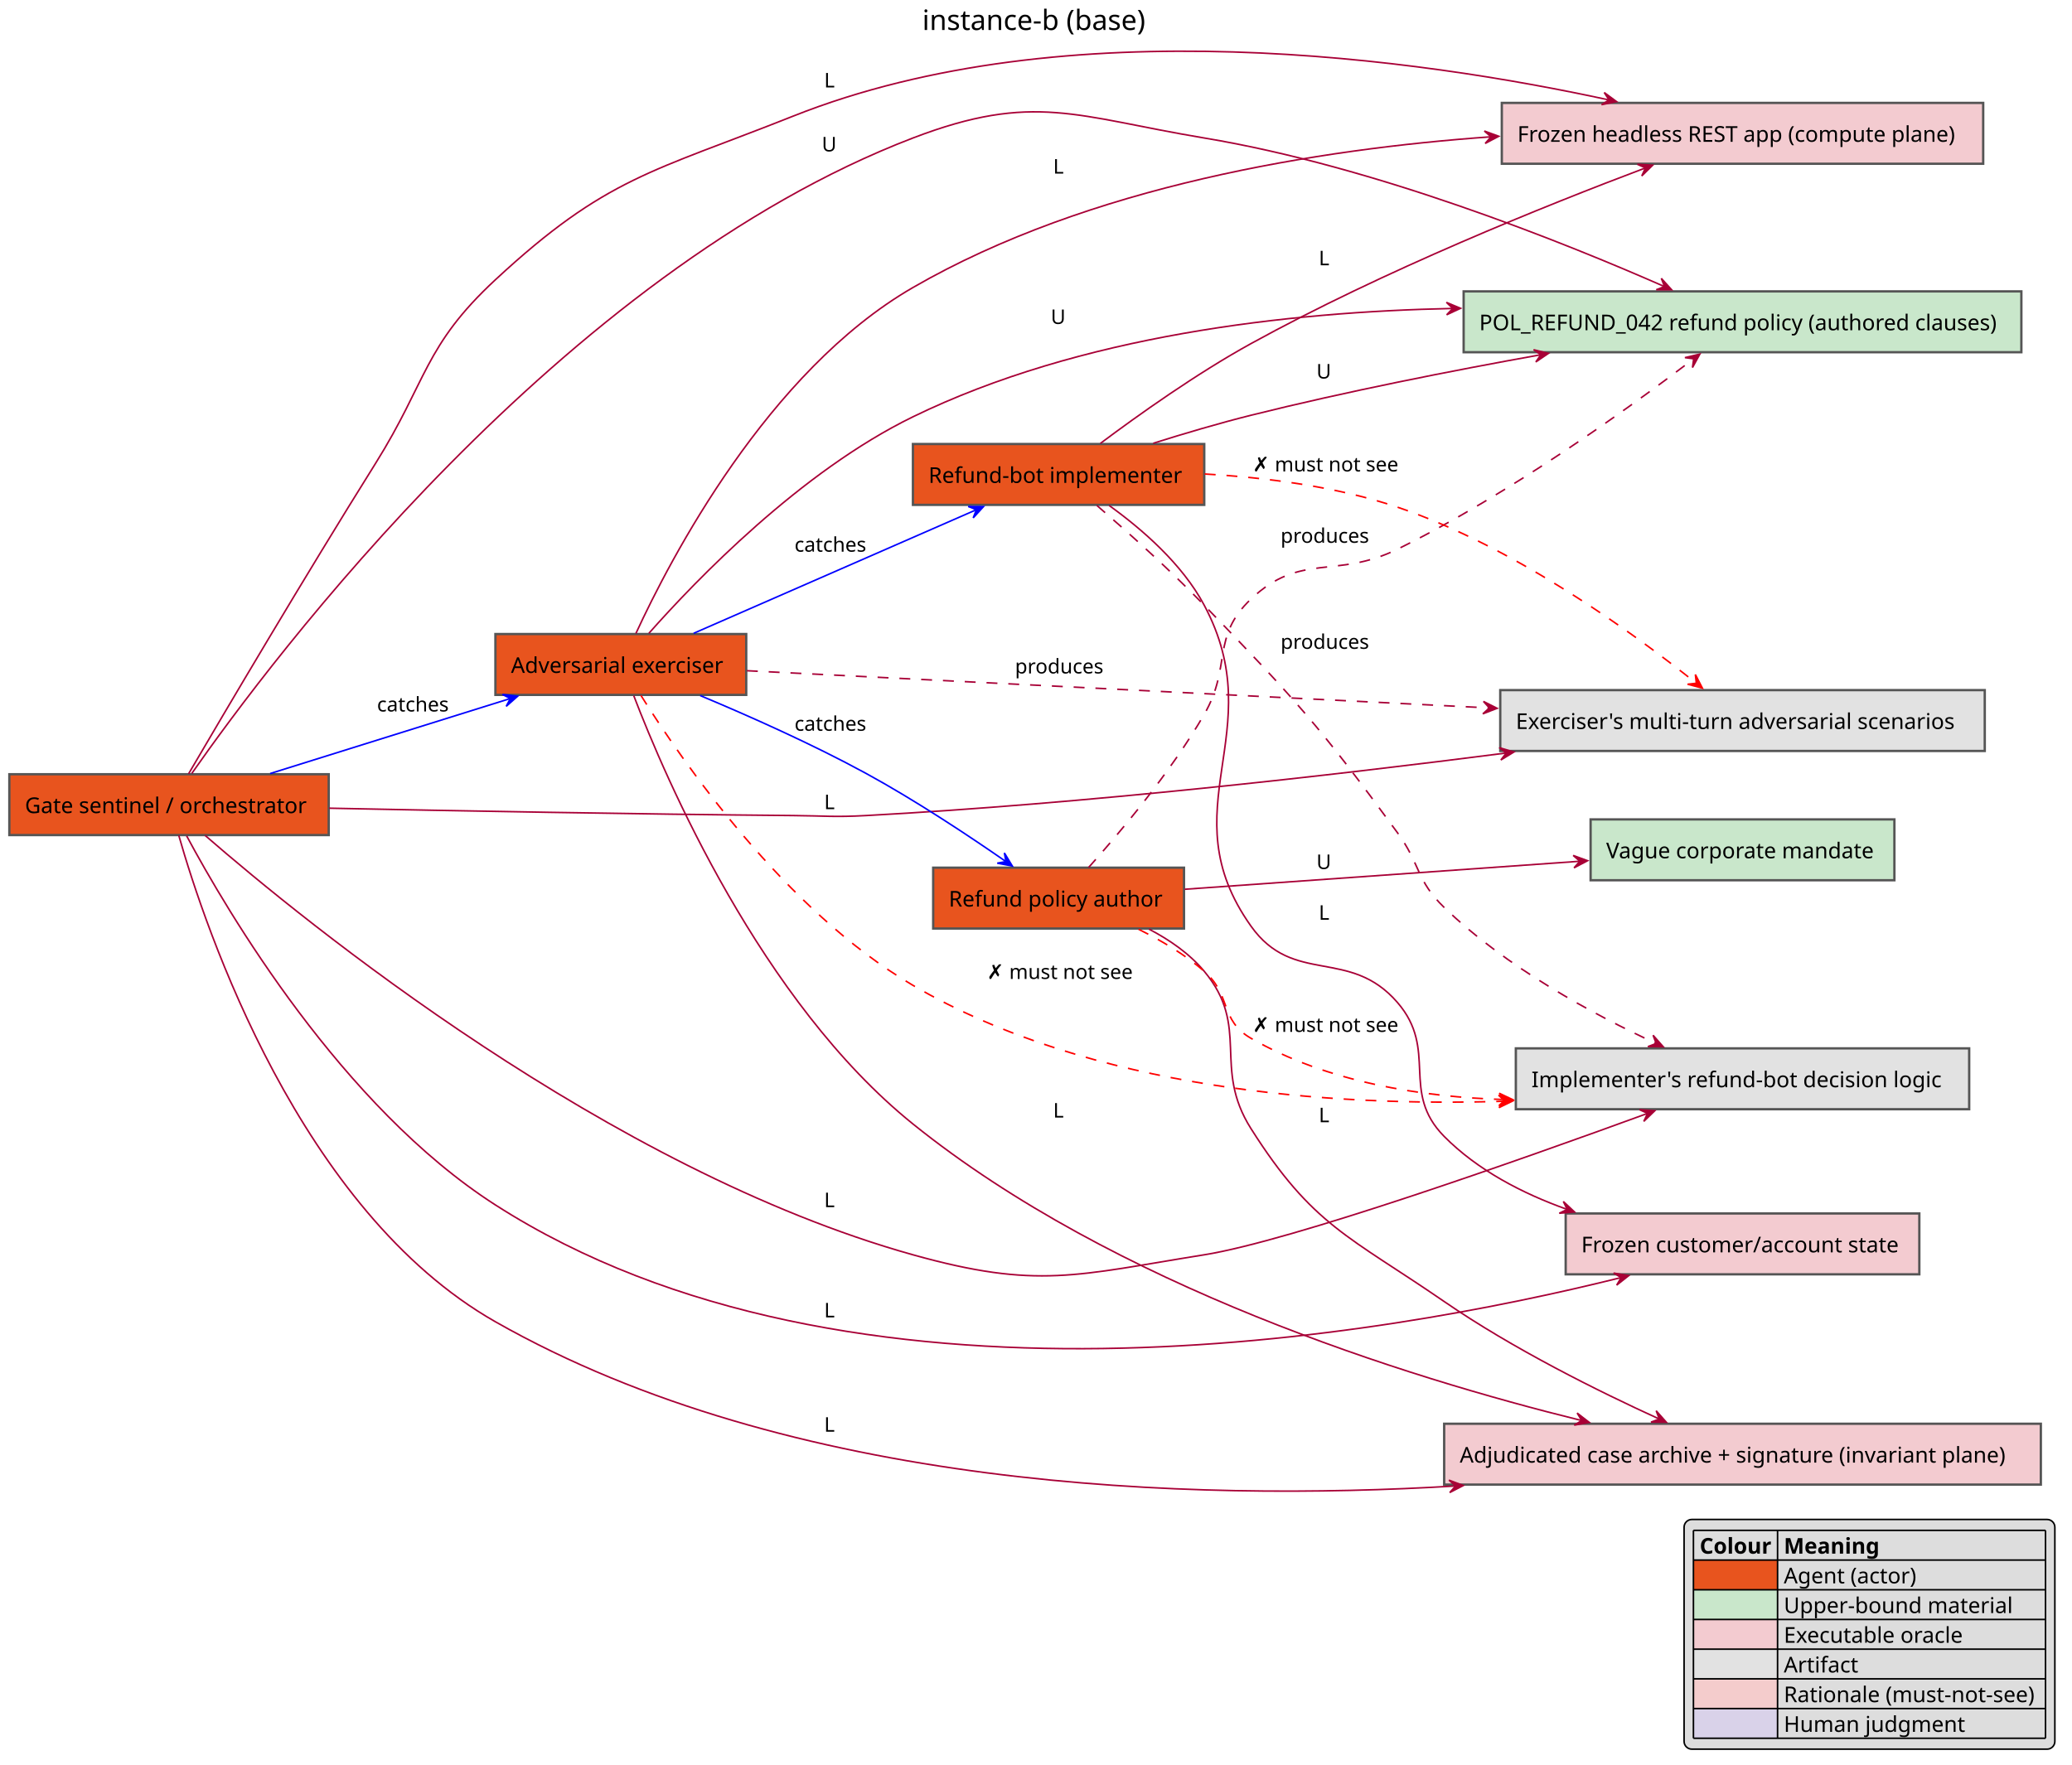
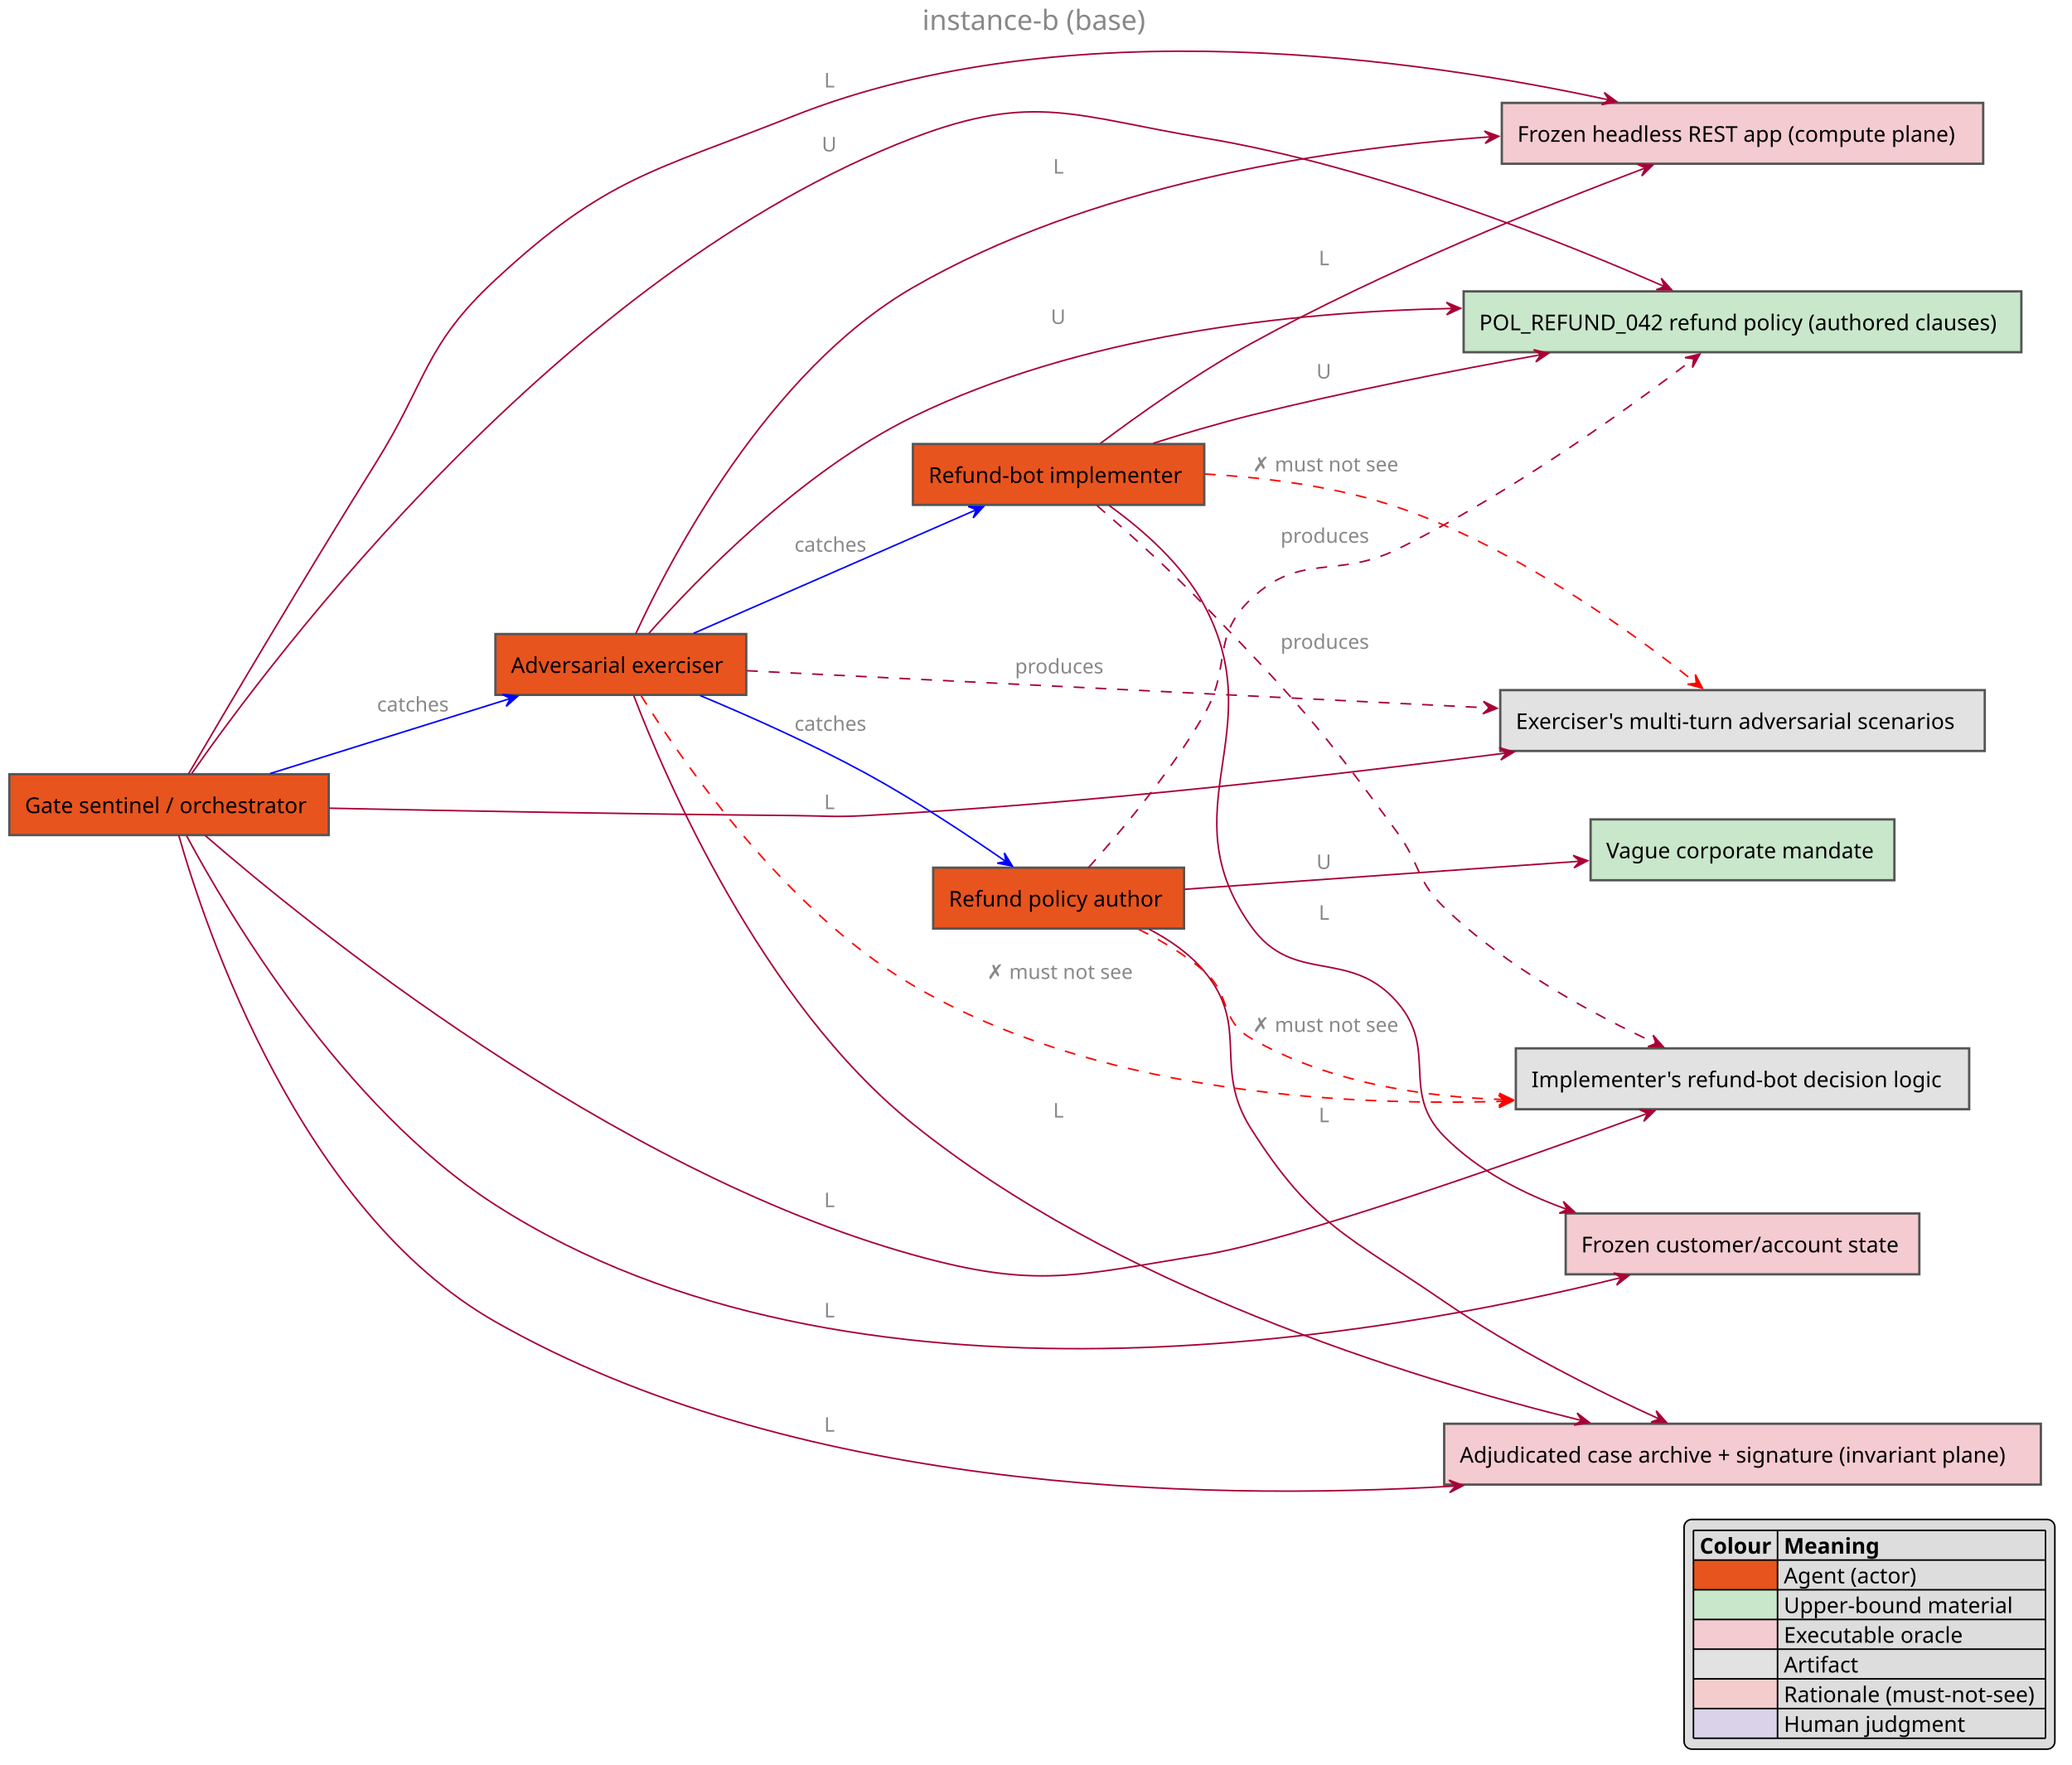
<svg xmlns="http://www.w3.org/2000/svg" contentScriptType="application/ecmascript" contentStyleType="text/css" height="1133px" preserveAspectRatio="none" style="width:1330px;height:1133px;" version="1.1" viewBox="0 0 1330 1133" width="1330px" zoomAndPan="magnify">
  <defs />
  <g>
-     <text fill="#000000" font-family="sans-serif" font-size="18" lengthAdjust="spacingAndGlyphs" textLength="144" x="592" y="19.242">instance-b (base)</text>
+     <text fill="#888888" font-family="sans-serif" font-size="18" lengthAdjust="spacingAndGlyphs" textLength="144" x="592" y="19.242">instance-b (base)</text>
    <rect fill="#E8541E" height="39.068" style="stroke: #555555; stroke-width: 1.5;" width="205" x="6" y="497.066" />
    <text fill="#000000" font-family="sans-serif" font-size="14" lengthAdjust="spacingAndGlyphs" textLength="185" x="16" y="522.032">Gate sentinel / orchestrator</text>
    <rect fill="#E8541E" height="39.068" style="stroke: #555555; stroke-width: 1.5;" width="161" x="599" y="557.066" />
    <text fill="#000000" font-family="sans-serif" font-size="14" lengthAdjust="spacingAndGlyphs" textLength="141" x="609" y="582.032">Refund policy author</text>
    <rect fill="#E8541E" height="39.068" style="stroke: #555555; stroke-width: 1.5;" width="187" x="586" y="285.066" />
    <text fill="#000000" font-family="sans-serif" font-size="14" lengthAdjust="spacingAndGlyphs" textLength="167" x="596" y="310.032">Refund-bot implementer</text>
    <rect fill="#E8541E" height="39.068" style="stroke: #555555; stroke-width: 1.5;" width="161" x="318" y="407.066" />
    <text fill="#000000" font-family="sans-serif" font-size="14" lengthAdjust="spacingAndGlyphs" textLength="141" x="328" y="432.032">Adversarial exerciser</text>
    <rect fill="#C9E7CB" height="39.068" style="stroke: #555555; stroke-width: 1.5;" width="195" x="1021" y="526.066" />
    <text fill="#000000" font-family="sans-serif" font-size="14" lengthAdjust="spacingAndGlyphs" textLength="175" x="1031" y="551.032">Vague corporate mandate</text>
    <rect fill="#C9E7CB" height="39.068" style="stroke: #555555; stroke-width: 1.5;" width="358" x="939.5" y="187.066" />
    <text fill="#000000" font-family="sans-serif" font-size="14" lengthAdjust="spacingAndGlyphs" textLength="338" x="949.5" y="212.032">POL_REFUND_042 refund policy (authored clauses)</text>
    <rect fill="#F3CBD0" height="39.068" style="stroke: #555555; stroke-width: 1.5;" width="309" x="964" y="66.066" />
    <text fill="#000000" font-family="sans-serif" font-size="14" lengthAdjust="spacingAndGlyphs" textLength="289" x="974" y="91.032">Frozen headless REST app (compute plane)</text>
    <rect fill="#F3CBD0" height="39.068" style="stroke: #555555; stroke-width: 1.5;" width="227" x="1005" y="779.066" />
    <text fill="#000000" font-family="sans-serif" font-size="14" lengthAdjust="spacingAndGlyphs" textLength="207" x="1015" y="804.032">Frozen customer/account state</text>
    <rect fill="#F3CBD0" height="39.068" style="stroke: #555555; stroke-width: 1.5;" width="383" x="927" y="914.066" />
    <text fill="#000000" font-family="sans-serif" font-size="14" lengthAdjust="spacingAndGlyphs" textLength="363" x="937" y="939.032">Adjudicated case archive + signature (invariant plane)</text>
    <rect fill="#E2E2E2" height="39.068" style="stroke: #555555; stroke-width: 1.5;" width="291" x="973" y="673.066" />
    <text fill="#000000" font-family="sans-serif" font-size="14" lengthAdjust="spacingAndGlyphs" textLength="271" x="983" y="698.032">Implementer's refund-bot decision logic</text>
    <rect fill="#E2E2E2" height="39.068" style="stroke: #555555; stroke-width: 1.5;" width="311" x="963" y="443.066" />
    <text fill="#000000" font-family="sans-serif" font-size="14" lengthAdjust="spacingAndGlyphs" textLength="291" x="973" y="468.032">Exerciser's multi-turn adversarial scenarios</text>
    <path d="M123.09,496.586 C173.69,424.146 359.9,175.236 586,88.596 C663.61,58.856 691.02,74.946 773,88.596 C882.11,106.766 1003,155.216 1068.6,184.076 " fill="none" id="A_sentinel-&gt;S_refund_policy" style="stroke: #A80036; stroke-width: 1.0;" />
    <polygon fill="#A80036" points="1073,186.016,1066.396,178.709,1068.43,183.988,1063.151,186.022,1073,186.016" style="stroke: #A80036; stroke-width: 1.0;" />
-     <text fill="#000000" font-family="sans-serif" font-size="13" lengthAdjust="spacingAndGlyphs" textLength="10" x="527.5" y="97.213">U</text>
+     <text fill="#888888" font-family="sans-serif" font-size="13" lengthAdjust="spacingAndGlyphs" textLength="10" x="527.5" y="97.213">U</text>
    <path d="M121.04,496.816 C143.63,458.226 195.46,370.326 241,297.596 C274.24,244.526 272.08,222.176 318,179.596 C389.03,113.736 418.98,110.386 509,74.596 C684.73,4.736 912.17,37.936 1033.12,64.236 " fill="none" id="A_sentinel-&gt;S_rest_app" style="stroke: #A80036; stroke-width: 1.0;" />
    <polygon fill="#A80036" points="1037.68,65.236,1029.746,59.401,1032.796,64.165,1028.032,67.215,1037.68,65.236" style="stroke: #A80036; stroke-width: 1.0;" />
-     <text fill="#000000" font-family="sans-serif" font-size="13" lengthAdjust="spacingAndGlyphs" textLength="7" x="529" y="56.133">L</text>
+     <text fill="#888888" font-family="sans-serif" font-size="13" lengthAdjust="spacingAndGlyphs" textLength="7" x="529" y="56.133">L</text>
    <path d="M119.79,536.626 C145.88,585.316 219.58,710.486 318,773.596 C545.44,919.426 888.94,858.046 1040.74,820.176 " fill="none" id="A_sentinel-&gt;S_customer_db" style="stroke: #A80036; stroke-width: 1.0;" />
    <polygon fill="#A80036" points="1045.47,818.986,1035.763,817.322,1040.623,820.215,1037.73,825.076,1045.47,818.986" style="stroke: #A80036; stroke-width: 1.0;" />
-     <text fill="#000000" font-family="sans-serif" font-size="13" lengthAdjust="spacingAndGlyphs" textLength="7" x="529" y="845.783">L</text>
+     <text fill="#888888" font-family="sans-serif" font-size="13" lengthAdjust="spacingAndGlyphs" textLength="7" x="529" y="845.783">L</text>
    <path d="M114.74,536.326 C131.89,596.406 192.56,777.296 318,848.596 C507.69,956.416 763.82,964.256 934.53,954.016 " fill="none" id="A_sentinel-&gt;S_archive_ledger" style="stroke: #A80036; stroke-width: 1.0;" />
    <polygon fill="#A80036" points="939.31,953.716,930.087,950.262,934.319,954.015,930.566,958.248,939.31,953.716" style="stroke: #A80036; stroke-width: 1.0;" />
-     <text fill="#000000" font-family="sans-serif" font-size="13" lengthAdjust="spacingAndGlyphs" textLength="7" x="529" y="919.173">L</text>
+     <text fill="#888888" font-family="sans-serif" font-size="13" lengthAdjust="spacingAndGlyphs" textLength="7" x="529" y="919.173">L</text>
    <path d="M131.63,536.336 C195.97,592.226 390.79,751.026 586,805.596 C666.04,827.976 690.93,818.716 773,805.596 C828.56,796.716 974.53,745.136 1057.54,714.816 " fill="none" id="A_sentinel-&gt;S_refund_bot" style="stroke: #A80036; stroke-width: 1.0;" />
    <polygon fill="#A80036" points="1062.22,713.106,1052.394,712.432,1057.523,714.819,1055.136,719.948,1062.22,713.106" style="stroke: #A80036; stroke-width: 1.0;" />
-     <text fill="#000000" font-family="sans-serif" font-size="13" lengthAdjust="spacingAndGlyphs" textLength="7" x="529" y="775.003">L</text>
+     <text fill="#888888" font-family="sans-serif" font-size="13" lengthAdjust="spacingAndGlyphs" textLength="7" x="529" y="775.003">L</text>
    <path d="M211.3,518.876 C292.03,520.556 407.73,522.706 509,523.596 C529.89,523.776 535.14,524.726 556,523.596 C695.7,516.026 854.09,497.946 966.95,483.426 " fill="none" id="A_sentinel-&gt;S_adversarial_matrix" style="stroke: #A80036; stroke-width: 1.0;" />
    <polygon fill="#A80036" points="971.8,482.796,962.36,479.986,966.841,483.439,963.389,487.92,971.8,482.796" style="stroke: #A80036; stroke-width: 1.0;" />
-     <text fill="#000000" font-family="sans-serif" font-size="13" lengthAdjust="spacingAndGlyphs" textLength="7" x="529" y="519.493">L</text>
+     <text fill="#888888" font-family="sans-serif" font-size="13" lengthAdjust="spacingAndGlyphs" textLength="7" x="529" y="519.493">L</text>
    <path d="M760.4,570.926 C831.67,565.876 936.44,558.436 1014.08,552.936 " fill="none" id="A_policy_author-&gt;S_corporate_mandate" style="stroke: #A80036; stroke-width: 1.0;" />
    <polygon fill="#A80036" points="1019.06,552.576,1009.807,549.203,1014.072,552.919,1010.356,557.184,1019.06,552.576" style="stroke: #A80036; stroke-width: 1.0;" />
-     <text fill="#000000" font-family="sans-serif" font-size="13" lengthAdjust="spacingAndGlyphs" textLength="10" x="845" y="557.923">U</text>
+     <text fill="#888888" font-family="sans-serif" font-size="13" lengthAdjust="spacingAndGlyphs" textLength="10" x="845" y="557.923">U</text>
    <path d="M737.5,596.496 C750.66,603.346 763.54,612.246 773,623.596 C802.98,659.576 777.94,685.036 803,724.596 C842.58,787.076 866.06,793.676 927,835.596 C971.1,865.936 1025.82,893.136 1065.29,911.136 " fill="none" id="A_policy_author-&gt;S_archive_ledger" style="stroke: #A80036; stroke-width: 1.0;" />
    <polygon fill="#A80036" points="1069.62,913.106,1063.091,905.732,1065.071,911.031,1059.772,913.011,1069.62,913.106" style="stroke: #A80036; stroke-width: 1.0;" />
-     <text fill="#000000" font-family="sans-serif" font-size="13" lengthAdjust="spacingAndGlyphs" textLength="7" x="846.5" y="720.493">L</text>
+     <text fill="#888888" font-family="sans-serif" font-size="13" lengthAdjust="spacingAndGlyphs" textLength="7" x="846.5" y="720.493">L</text>
    <path d="M698.73,556.966 C718.88,534.506 751.34,495.986 773,458.596 C790.79,427.886 777.2,408.966 803,384.596 C835.08,354.296 857.39,372.046 897,352.596 C969.32,317.076 1046.11,261.646 1087.25,230.296 " fill="none" id="A_policy_author-&gt;S_refund_policy" style="stroke: #A80036; stroke-width: 1.0; stroke-dasharray: 7.0,7.0;" />
    <polygon fill="#A80036" points="1091.13,227.326,1081.548,229.603,1087.154,230.358,1086.399,235.964,1091.13,227.326" style="stroke: #A80036; stroke-width: 1.0;" />
-     <text fill="#000000" font-family="sans-serif" font-size="13" lengthAdjust="spacingAndGlyphs" textLength="56" x="822" y="348.493">produces</text>
+     <text fill="#888888" font-family="sans-serif" font-size="13" lengthAdjust="spacingAndGlyphs" textLength="56" x="822" y="348.493">produces</text>
    <path d="M740.25,284.586 C760.08,278.346 782.37,271.746 803,266.596 C863.75,251.426 931.93,237.996 989.24,227.706 " fill="none" id="A_implementer-&gt;S_refund_policy" style="stroke: #A80036; stroke-width: 1.0;" />
    <polygon fill="#A80036" points="993.97,226.856,984.403,224.516,989.049,227.743,985.822,232.389,993.97,226.856" style="stroke: #A80036; stroke-width: 1.0;" />
-     <text fill="#000000" font-family="sans-serif" font-size="13" lengthAdjust="spacingAndGlyphs" textLength="10" x="845" y="243.013">U</text>
+     <text fill="#888888" font-family="sans-serif" font-size="13" lengthAdjust="spacingAndGlyphs" textLength="10" x="845" y="243.013">U</text>
    <path d="M706.31,284.686 C730.46,266.606 767.99,239.876 803,220.596 C887.76,173.936 991.94,132.016 1056.54,107.676 " fill="none" id="A_implementer-&gt;S_rest_app" style="stroke: #A80036; stroke-width: 1.0;" />
    <polygon fill="#A80036" points="1060.86,106.056,1051.028,105.471,1056.178,107.811,1053.838,112.961,1060.86,106.056" style="stroke: #A80036; stroke-width: 1.0;" />
-     <text fill="#000000" font-family="sans-serif" font-size="13" lengthAdjust="spacingAndGlyphs" textLength="7" x="846.5" y="170.313">L</text>
+     <text fill="#888888" font-family="sans-serif" font-size="13" lengthAdjust="spacingAndGlyphs" textLength="7" x="846.5" y="170.313">L</text>
    <path d="M711.93,324.516 C732.78,339.506 758.83,361.976 773,388.596 C816.47,470.276 749.43,519.156 803,594.596 C830.28,633.006 866.18,607.956 897,643.596 C923.48,674.216 898.55,700.806 927,729.596 C948.47,751.316 977.29,766.246 1006,776.486 " fill="none" id="A_implementer-&gt;S_customer_db" style="stroke: #A80036; stroke-width: 1.0;" />
    <polygon fill="#A80036" points="1010.69,778.106,1003.501,771.374,1005.967,776.465,1000.876,778.931,1010.69,778.106" style="stroke: #A80036; stroke-width: 1.0;" />
-     <text fill="#000000" font-family="sans-serif" font-size="13" lengthAdjust="spacingAndGlyphs" textLength="7" x="846.5" y="590.493">L</text>
+     <text fill="#888888" font-family="sans-serif" font-size="13" lengthAdjust="spacingAndGlyphs" textLength="7" x="846.5" y="590.493">L</text>
    <path d="M704.08,324.516 C723.25,341.056 750.68,365.526 773,388.596 C832.19,449.786 846.75,465.876 897,534.596 C911.85,554.906 908.9,565.126 927,582.596 C966.75,620.986 1022.42,651.116 1063.32,670.066 " fill="none" id="A_implementer-&gt;S_refund_bot" style="stroke: #A80036; stroke-width: 1.0; stroke-dasharray: 7.0,7.0;" />
    <polygon fill="#A80036" points="1067.62,672.036,1061.11,664.645,1063.076,669.95,1057.772,671.916,1067.62,672.036" style="stroke: #A80036; stroke-width: 1.0;" />
-     <text fill="#000000" font-family="sans-serif" font-size="13" lengthAdjust="spacingAndGlyphs" textLength="56" x="822" y="416.573">produces</text>
+     <text fill="#888888" font-family="sans-serif" font-size="13" lengthAdjust="spacingAndGlyphs" textLength="56" x="822" y="416.573">produces</text>
    <path d="M416.52,406.586 C446.86,372.326 513.9,302.726 586,267.596 C693.14,215.396 826.41,200.196 932.7,198.026 " fill="none" id="A_exerciser-&gt;S_refund_policy" style="stroke: #A80036; stroke-width: 1.0;" />
    <polygon fill="#A80036" points="937.51,197.936,928.432,194.117,932.511,198.036,928.592,202.115,937.51,197.936" style="stroke: #A80036; stroke-width: 1.0;" />
-     <text fill="#000000" font-family="sans-serif" font-size="13" lengthAdjust="spacingAndGlyphs" textLength="10" x="674.5" y="207.983">U</text>
+     <text fill="#888888" font-family="sans-serif" font-size="13" lengthAdjust="spacingAndGlyphs" textLength="10" x="674.5" y="207.983">U</text>
    <path d="M408.18,406.696 C430.12,359.056 492.75,238.436 586,184.596 C699.18,119.246 846.48,95.696 957.3,87.806 " fill="none" id="A_exerciser-&gt;S_rest_app" style="stroke: #A80036; stroke-width: 1.0;" />
    <polygon fill="#A80036" points="962.04,87.486,952.787,84.113,957.052,87.829,953.336,92.094,962.04,87.486" style="stroke: #A80036; stroke-width: 1.0;" />
-     <text fill="#000000" font-family="sans-serif" font-size="13" lengthAdjust="spacingAndGlyphs" textLength="7" x="676" y="111.443">L</text>
+     <text fill="#888888" font-family="sans-serif" font-size="13" lengthAdjust="spacingAndGlyphs" textLength="7" x="676" y="111.443">L</text>
    <path d="M406.79,446.616 C426.96,499.296 488.55,643.116 586,721.596 C714.94,825.436 901.23,883.916 1015.57,912.096 " fill="none" id="A_exerciser-&gt;S_archive_ledger" style="stroke: #A80036; stroke-width: 1.0;" />
    <polygon fill="#A80036" points="1020.16,913.216,1012.365,907.196,1015.303,912.03,1010.468,914.967,1020.16,913.216" style="stroke: #A80036; stroke-width: 1.0;" />
-     <text fill="#000000" font-family="sans-serif" font-size="13" lengthAdjust="spacingAndGlyphs" textLength="7" x="676" y="717.493">L</text>
+     <text fill="#888888" font-family="sans-serif" font-size="13" lengthAdjust="spacingAndGlyphs" textLength="7" x="676" y="717.493">L</text>
    <path d="M479.43,430.606 C594.17,436.356 808.05,447.076 956.38,454.516 " fill="none" id="A_exerciser-&gt;S_adversarial_matrix" style="stroke: #A80036; stroke-width: 1.0; stroke-dasharray: 7.0,7.0;" />
    <polygon fill="#A80036" points="961,454.746,952.205,450.313,956.006,454.503,951.816,458.303,961,454.746" style="stroke: #A80036; stroke-width: 1.0;" />
-     <text fill="#000000" font-family="sans-serif" font-size="13" lengthAdjust="spacingAndGlyphs" textLength="56" x="651.5" y="432.363">produces</text>
+     <text fill="#888888" font-family="sans-serif" font-size="13" lengthAdjust="spacingAndGlyphs" textLength="56" x="651.5" y="432.363">produces</text>
    <path d="M730.83,596.596 C745.37,603.786 760.63,612.836 773,623.596 C790.58,638.886 782.8,654.976 803,666.596 C851.7,694.616 911.85,704.356 966.46,705.966 " fill="none" id="A_policy_author-&gt;S_refund_bot" style="stroke: #FF0000; stroke-width: 1.0; stroke-dasharray: 7.0,7.0;" />
    <polygon fill="#FF0000" points="971.23,706.086,962.336,701.856,966.232,705.957,962.13,709.853,971.23,706.086" style="stroke: #FF0000; stroke-width: 1.0;" />
-     <text fill="#000000" font-family="sans-serif" font-size="13" lengthAdjust="spacingAndGlyphs" textLength="92" x="804" y="662.493">✗ must not see</text>
+     <text fill="#888888" font-family="sans-serif" font-size="13" lengthAdjust="spacingAndGlyphs" textLength="92" x="804" y="662.493">✗ must not see</text>
    <path d="M773.31,304.316 C812.35,306.556 857.74,312.306 897,325.596 C972.69,351.206 1049.3,407.056 1089.25,438.976 " fill="none" id="A_implementer-&gt;S_adversarial_matrix" style="stroke: #FF0000; stroke-width: 1.0; stroke-dasharray: 7.0,7.0;" />
    <polygon fill="#FF0000" points="1092.76,441.796,1088.243,433.044,1088.86,438.667,1083.237,439.284,1092.76,441.796" style="stroke: #FF0000; stroke-width: 1.0;" />
-     <text fill="#000000" font-family="sans-serif" font-size="13" lengthAdjust="spacingAndGlyphs" textLength="92" x="804" y="302.663">✗ must not see</text>
+     <text fill="#888888" font-family="sans-serif" font-size="13" lengthAdjust="spacingAndGlyphs" textLength="92" x="804" y="302.663">✗ must not see</text>
    <path d="M411.38,446.416 C437.41,488.006 503.75,584.506 586,632.596 C700.96,699.816 853.92,710.556 966.23,706.996 " fill="none" id="A_exerciser-&gt;S_refund_bot" style="stroke: #FF0000; stroke-width: 1.0; stroke-dasharray: 7.0,7.0;" />
    <polygon fill="#FF0000" points="971.04,706.826,961.908,703.138,966.043,706.998,962.183,711.133,971.04,706.826" style="stroke: #FF0000; stroke-width: 1.0;" />
-     <text fill="#000000" font-family="sans-serif" font-size="13" lengthAdjust="spacingAndGlyphs" textLength="92" x="633.5" y="628.493">✗ must not see</text>
+     <text fill="#888888" font-family="sans-serif" font-size="13" lengthAdjust="spacingAndGlyphs" textLength="92" x="633.5" y="628.493">✗ must not see</text>
    <path d="M449.46,446.566 C480.67,459.616 521.38,477.706 556,496.596 C587.51,513.796 621.56,536.376 645.74,553.166 " fill="none" id="A_exerciser-&gt;A_policy_author" style="stroke: #0000FF; stroke-width: 1.0;" />
    <polygon fill="#0000FF" points="649.81,556.006,644.699,547.587,645.703,553.154,640.136,554.158,649.81,556.006" style="stroke: #0000FF; stroke-width: 1.0;" />
-     <text fill="#000000" font-family="sans-serif" font-size="13" lengthAdjust="spacingAndGlyphs" textLength="45" x="510" y="469.163">catches</text>
+     <text fill="#888888" font-family="sans-serif" font-size="13" lengthAdjust="spacingAndGlyphs" textLength="45" x="510" y="469.163">catches</text>
    <path d="M445.26,406.586 C495.13,384.786 574.74,349.966 626.82,327.196 " fill="none" id="A_exerciser-&gt;A_implementer" style="stroke: #0000FF; stroke-width: 1.0;" />
    <polygon fill="#0000FF" points="631.33,325.226,621.481,325.169,626.749,327.23,624.688,332.498,631.33,325.226" style="stroke: #0000FF; stroke-width: 1.0;" />
-     <text fill="#000000" font-family="sans-serif" font-size="13" lengthAdjust="spacingAndGlyphs" textLength="45" x="510" y="354.193">catches</text>
+     <text fill="#888888" font-family="sans-serif" font-size="13" lengthAdjust="spacingAndGlyphs" textLength="45" x="510" y="354.193">catches</text>
    <path d="M173.42,496.626 C219.19,482.316 280.78,463.076 327.81,448.376 " fill="none" id="A_sentinel-&gt;A_exerciser" style="stroke: #0000FF; stroke-width: 1.0;" />
    <polygon fill="#0000FF" points="332.32,446.966,322.535,445.849,327.55,448.465,324.934,453.481,332.32,446.966" style="stroke: #0000FF; stroke-width: 1.0;" />
-     <text fill="#000000" font-family="sans-serif" font-size="13" lengthAdjust="spacingAndGlyphs" textLength="45" x="242" y="456.783">catches</text>
+     <text fill="#888888" font-family="sans-serif" font-size="13" lengthAdjust="spacingAndGlyphs" textLength="45" x="242" y="456.783">catches</text>
    <rect fill="#DDDDDD" height="147.475" rx="5" ry="5" style="stroke: #000000; stroke-width: 1.0;" width="238" x="1081" y="975.516" />
    <text fill="#000000" font-family="sans-serif" font-size="14" font-weight="bold" lengthAdjust="spacingAndGlyphs" textLength="46" x="1091" y="997.482">Colour</text>
    <text fill="#000000" font-family="sans-serif" font-size="14" font-weight="bold" lengthAdjust="spacingAndGlyphs" textLength="60" x="1145" y="997.482">Meaning</text>
    <rect fill="#E8541E" height="19.068" style="stroke: none; stroke-width: 1.0;" width="54" x="1087" y="1001.584" />
    <text fill="#000000" font-family="sans-serif" font-size="14" lengthAdjust="spacingAndGlyphs" textLength="0" x="1091" y="1016.55" />
    <text fill="#000000" font-family="sans-serif" font-size="14" lengthAdjust="spacingAndGlyphs" textLength="86" x="1145" y="1016.55">Agent (actor)</text>
    <rect fill="#C9E7CB" height="19.068" style="stroke: none; stroke-width: 1.0;" width="54" x="1087" y="1020.652" />
    <text fill="#000000" font-family="sans-serif" font-size="14" lengthAdjust="spacingAndGlyphs" textLength="0" x="1091" y="1035.618" />
    <text fill="#000000" font-family="sans-serif" font-size="14" lengthAdjust="spacingAndGlyphs" textLength="151" x="1145" y="1035.618">Upper-bound material</text>
    <rect fill="#F3CBD0" height="19.068" style="stroke: none; stroke-width: 1.0;" width="54" x="1087" y="1039.72" />
    <text fill="#000000" font-family="sans-serif" font-size="14" lengthAdjust="spacingAndGlyphs" textLength="0" x="1091" y="1054.686" />
    <text fill="#000000" font-family="sans-serif" font-size="14" lengthAdjust="spacingAndGlyphs" textLength="118" x="1145" y="1054.686">Executable oracle</text>
    <rect fill="#E2E2E2" height="19.068" style="stroke: none; stroke-width: 1.0;" width="54" x="1087" y="1058.787" />
    <text fill="#000000" font-family="sans-serif" font-size="14" lengthAdjust="spacingAndGlyphs" textLength="0" x="1091" y="1073.753" />
    <text fill="#000000" font-family="sans-serif" font-size="14" lengthAdjust="spacingAndGlyphs" textLength="49" x="1145" y="1073.753">Artifact</text>
    <rect fill="#F4CCCC" height="19.068" style="stroke: none; stroke-width: 1.0;" width="54" x="1087" y="1077.855" />
    <text fill="#000000" font-family="sans-serif" font-size="14" lengthAdjust="spacingAndGlyphs" textLength="0" x="1091" y="1092.821" />
    <text fill="#000000" font-family="sans-serif" font-size="14" lengthAdjust="spacingAndGlyphs" textLength="164" x="1145" y="1092.821">Rationale (must-not-see)</text>
    <rect fill="#D9D2E9" height="19.068" style="stroke: none; stroke-width: 1.0;" width="54" x="1087" y="1096.923" />
    <text fill="#000000" font-family="sans-serif" font-size="14" lengthAdjust="spacingAndGlyphs" textLength="0" x="1091" y="1111.889" />
    <text fill="#000000" font-family="sans-serif" font-size="14" lengthAdjust="spacingAndGlyphs" textLength="119" x="1145" y="1111.889">Human judgment</text>
    <line style="stroke: #000000; stroke-width: 1.0;" x1="1087" x2="1313" y1="982.516" y2="982.516" />
    <line style="stroke: #000000; stroke-width: 1.0;" x1="1087" x2="1313" y1="1001.584" y2="1001.584" />
    <line style="stroke: #000000; stroke-width: 1.0;" x1="1087" x2="1313" y1="1020.652" y2="1020.652" />
    <line style="stroke: #000000; stroke-width: 1.0;" x1="1087" x2="1313" y1="1039.72" y2="1039.72" />
    <line style="stroke: #000000; stroke-width: 1.0;" x1="1087" x2="1313" y1="1058.787" y2="1058.787" />
    <line style="stroke: #000000; stroke-width: 1.0;" x1="1087" x2="1313" y1="1077.855" y2="1077.855" />
    <line style="stroke: #000000; stroke-width: 1.0;" x1="1087" x2="1313" y1="1096.923" y2="1096.923" />
    <line style="stroke: #000000; stroke-width: 1.0;" x1="1087" x2="1313" y1="1115.991" y2="1115.991" />
    <line style="stroke: #000000; stroke-width: 1.0;" x1="1087" x2="1087" y1="982.516" y2="1115.991" />
    <line style="stroke: #000000; stroke-width: 1.0;" x1="1141" x2="1141" y1="982.516" y2="1115.991" />
    <line style="stroke: #000000; stroke-width: 1.0;" x1="1313" x2="1313" y1="982.516" y2="1115.991" />
  </g>
</svg>
